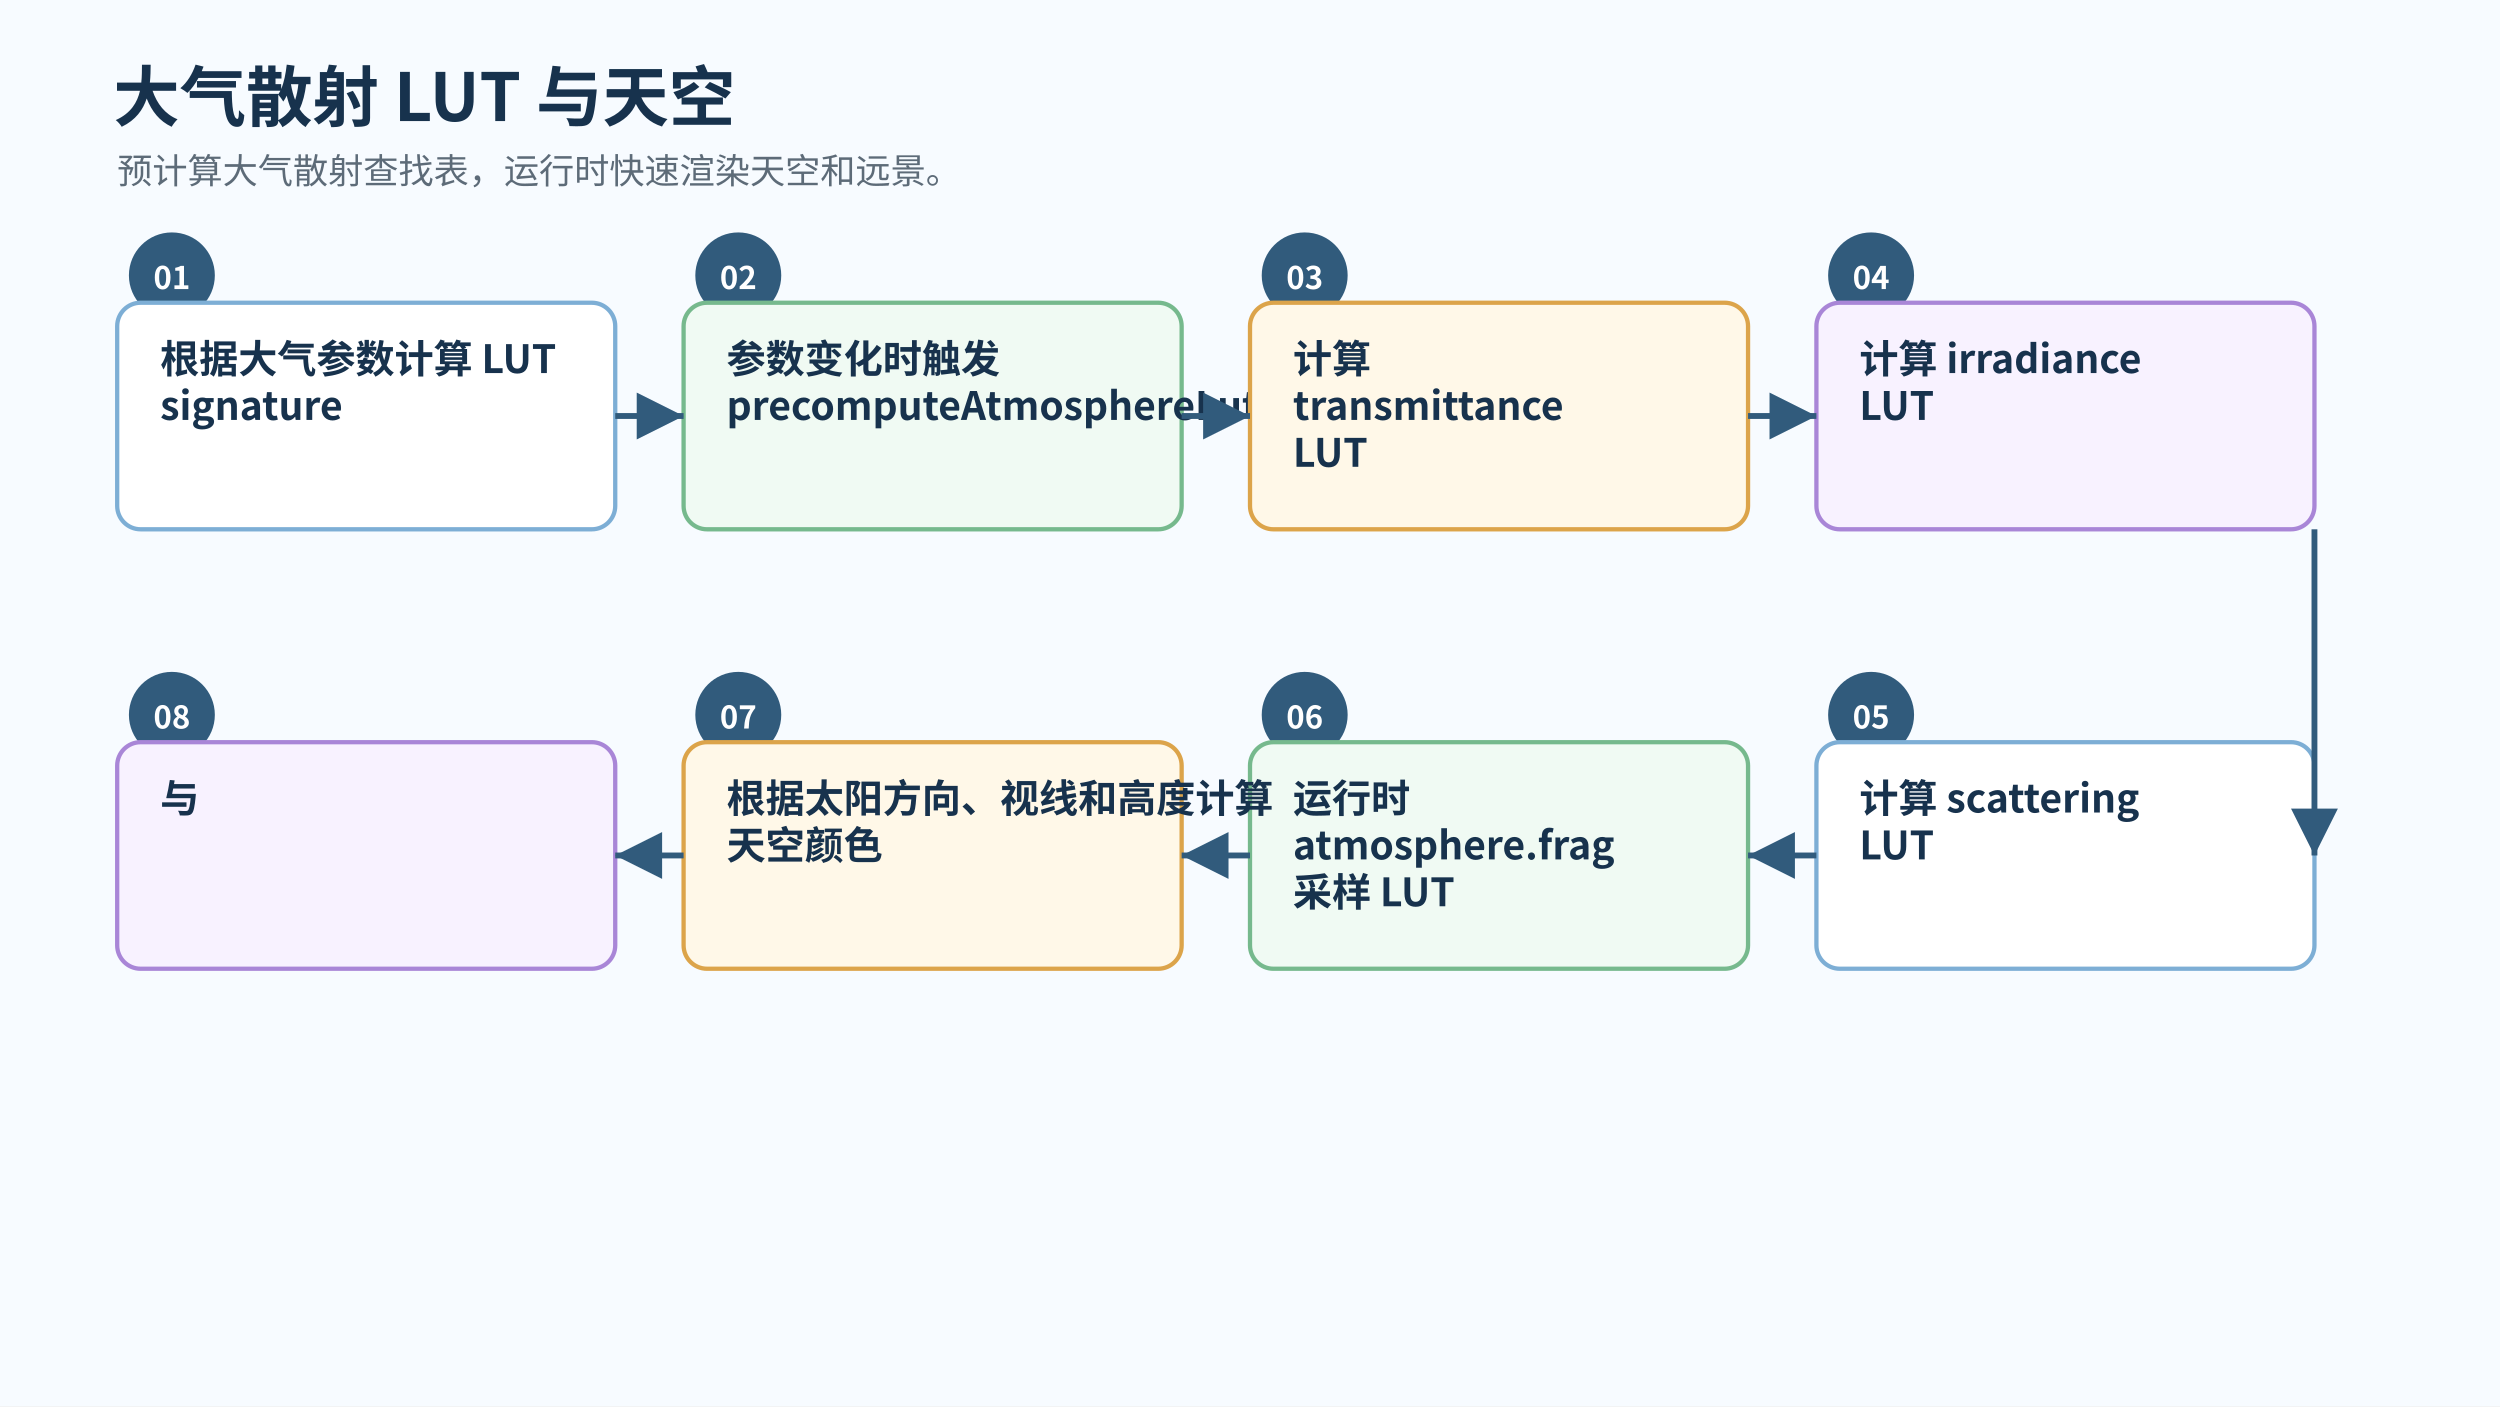
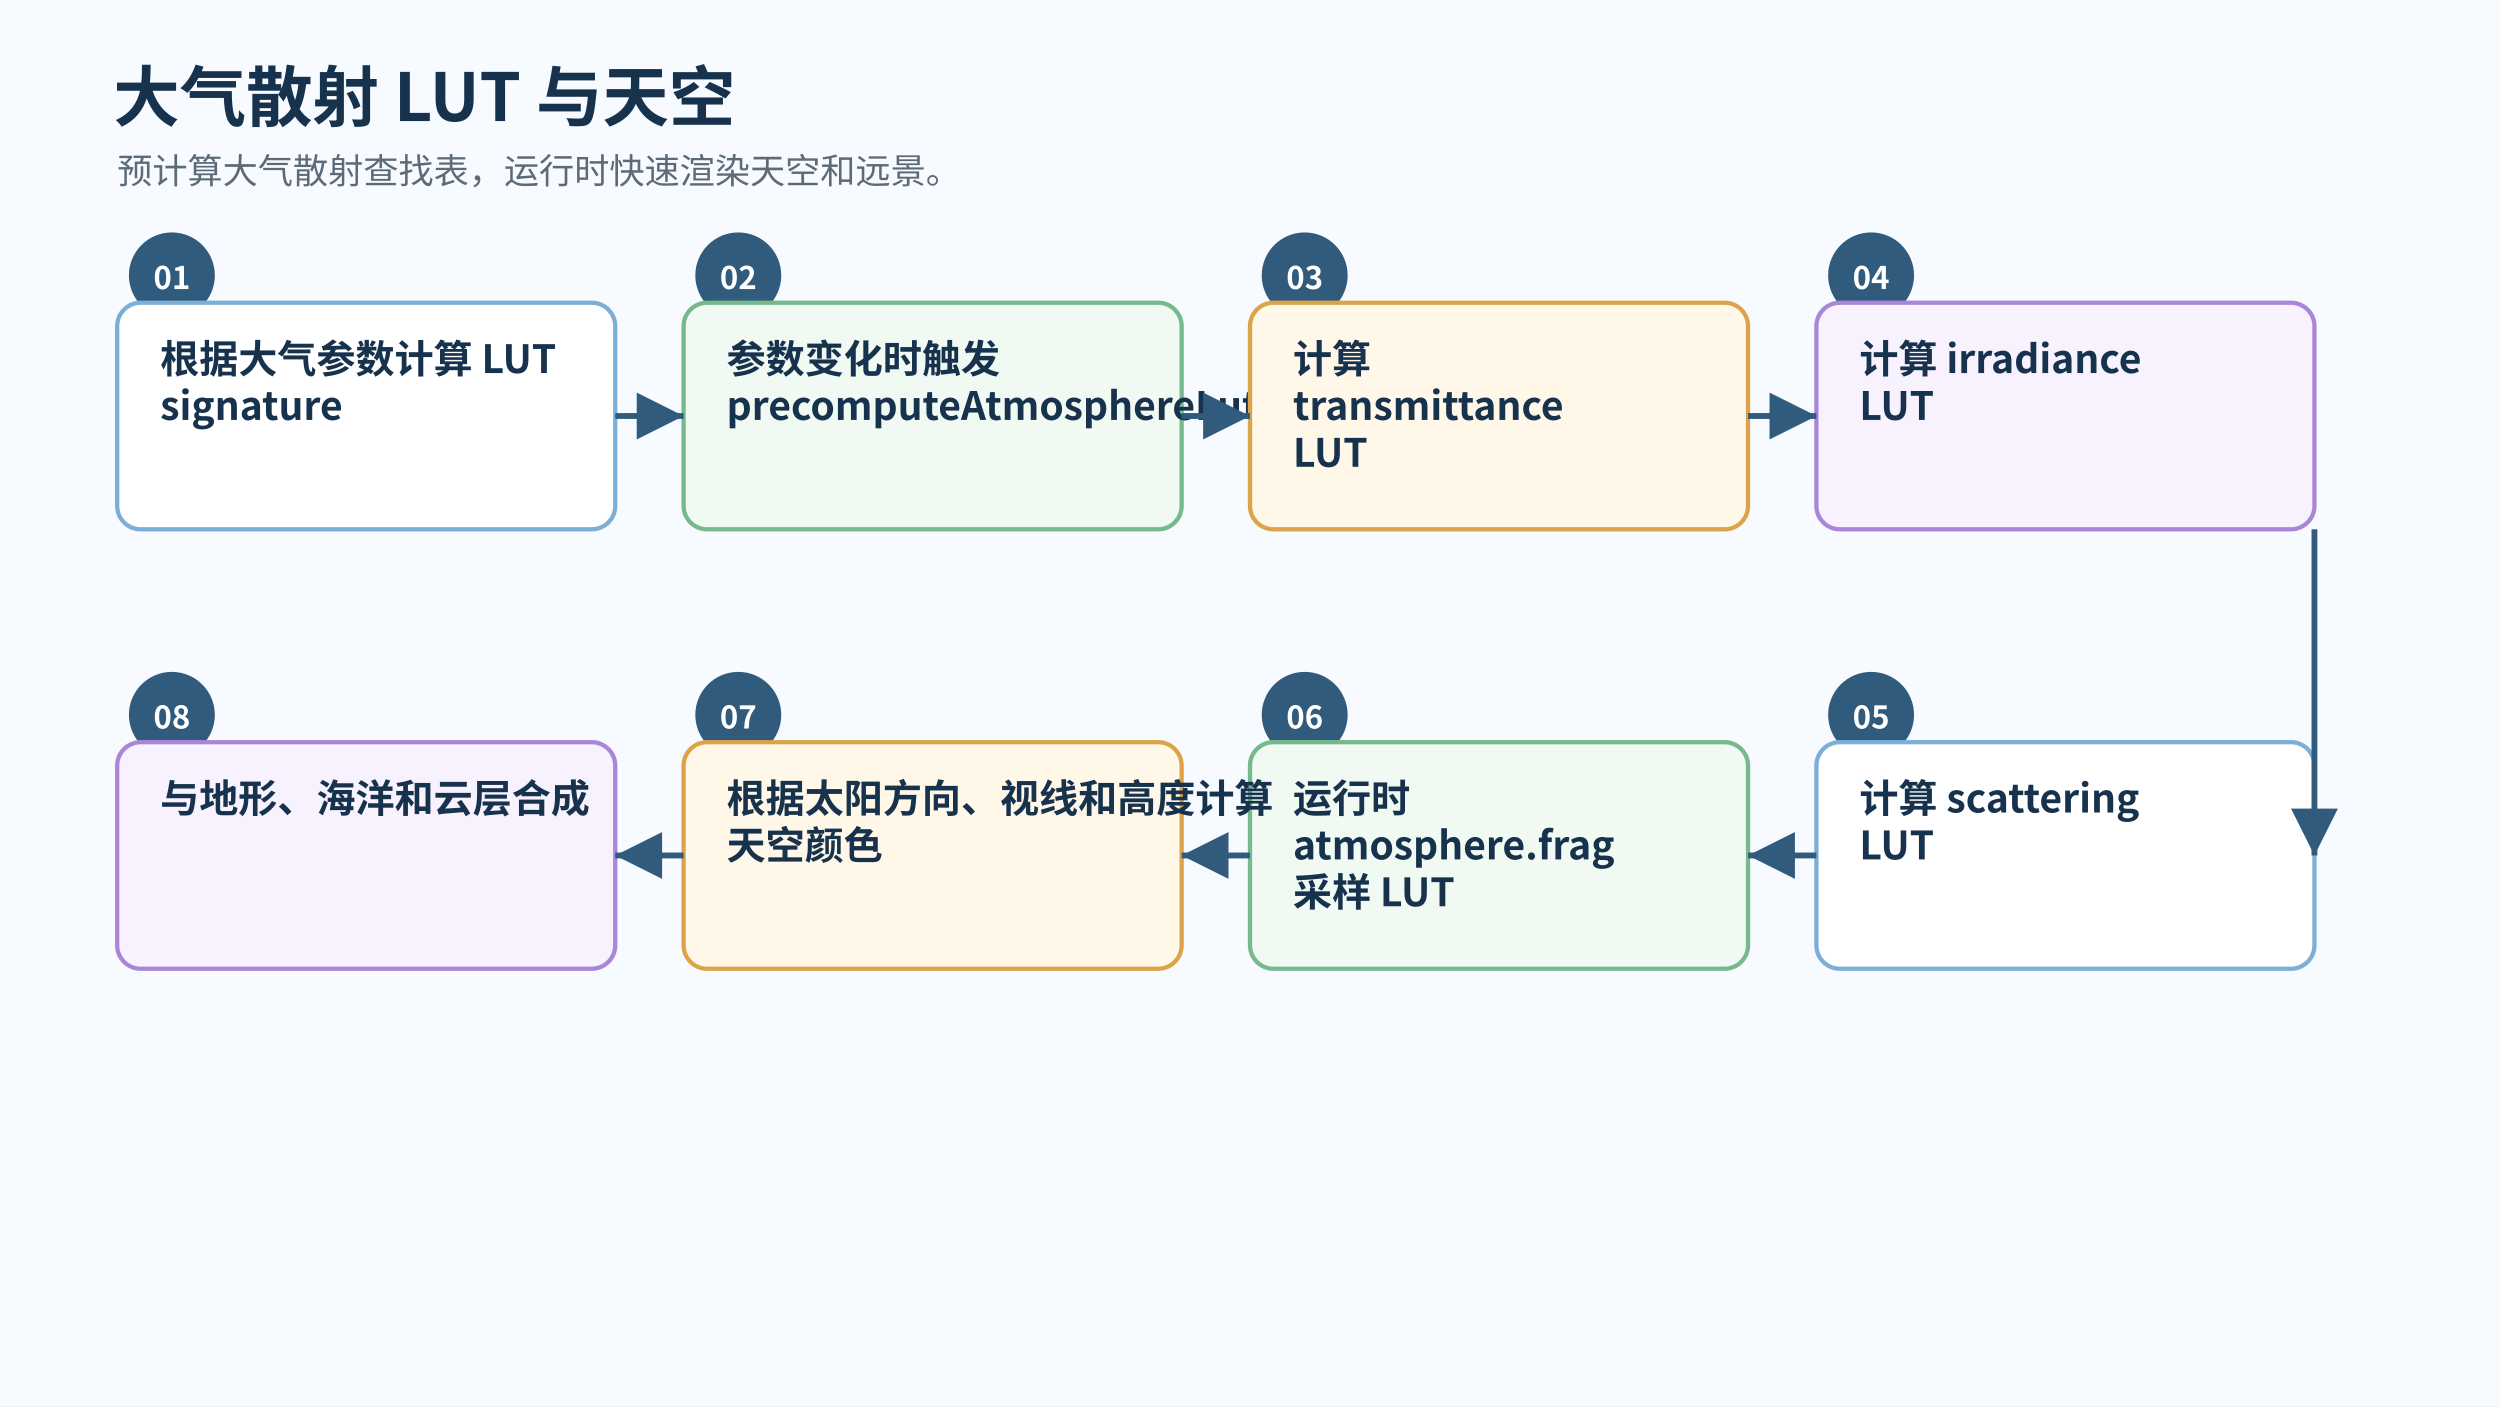
<svg xmlns="http://www.w3.org/2000/svg" width="1280" height="720" viewBox="0 0 1280 720" role="img" aria-labelledby="title desc">
  <defs>
    <marker id="arrow" markerWidth="12" markerHeight="12" refX="10" refY="6" orient="auto">
      <path d="M2,2 L10,6 L2,10 Z" fill="#315b7c" />
    </marker>
    <style>
      .bg{fill:#f7fbff}.title{font:700 34px 'Microsoft YaHei','Noto Sans CJK SC',Arial,sans-serif;fill:#17324d}.sub{font:18px 'Microsoft YaHei','Noto Sans CJK SC',Arial,sans-serif;fill:#5d6b78}
      .box{fill:#fff;stroke-width:2.2}.blue{stroke:#7daed5;fill:#ffffff}.green{stroke:#76b98d;fill:#f0faf3}.amber{stroke:#dca44a;fill:#fff8e8}.violet{stroke:#a986d7;fill:#f8f2ff}
      .label{font:700 20px 'Microsoft YaHei','Noto Sans CJK SC',Arial,sans-serif;fill:#17324d}.small{font:16px 'Microsoft YaHei','Noto Sans CJK SC',Arial,sans-serif;fill:#435464}.arrow{stroke:#315b7c;stroke-width:3;fill:none;marker-end:url(#arrow)}
      .numCircle{fill:#315b7c}.num{font:700 16px 'Microsoft YaHei','Noto Sans CJK SC',Arial,sans-serif;fill:white}
    </style>
  </defs>
  <rect class="bg" width="1280" height="720" />
  <text class="title" x="58" y="62">大气散射 LUT 与天空</text>
-   <text class="sub" x="60" y="94">预计算大气散射查找表，运行时快速渲染天空和远景。</text>
+   <text class="sub" x="60" y="94" text-anchor="start">预计算大气散射查找表，运行时快速渲染天空和远景。</text>
  <circle class="numCircle" cx="88" cy="141" r="22" />
  <text class="num" x="88" y="148" text-anchor="middle">01</text>
  <rect class="box blue" x="60" y="155" width="255" height="116" rx="12" />
  <text class="label" x="82" y="191" text-anchor="start">根据大气参数计算 LUT</text>
  <text class="label" x="82" y="215" text-anchor="start">signature</text>
  <circle class="numCircle" cx="378" cy="141" r="22" />
  <text class="num" x="378" y="148" text-anchor="middle">02</text>
  <rect class="box green" x="350" y="155" width="255" height="116" rx="12" />
  <text class="label" x="372" y="191" text-anchor="start">参数变化时触发</text>
  <text class="label" x="372" y="215" text-anchor="start">precomputeAtmosphereLuts()</text>
  <path class="arrow" d="M315 213 C332 213, 332 213, 350 213" />
  <circle class="numCircle" cx="668" cy="141" r="22" />
  <text class="num" x="668" y="148" text-anchor="middle">03</text>
  <rect class="box amber" x="640" y="155" width="255" height="116" rx="12" />
  <text class="label" x="662" y="191" text-anchor="start">计算</text>
  <text class="label" x="662" y="215" text-anchor="start">transmittance</text>
  <text class="label" x="662" y="239" text-anchor="start">LUT</text>
  <path class="arrow" d="M605 213 C622 213, 622 213, 640 213" />
  <circle class="numCircle" cx="958" cy="141" r="22" />
  <text class="num" x="958" y="148" text-anchor="middle">04</text>
  <rect class="box violet" x="930" y="155" width="255" height="116" rx="12" />
  <text class="label" x="952" y="191" text-anchor="start">计算 irradiance</text>
  <text class="label" x="952" y="215" text-anchor="start">LUT</text>
  <path class="arrow" d="M895 213 C912 213, 912 213, 930 213" />
  <circle class="numCircle" cx="958" cy="366" r="22" />
  <text class="num" x="958" y="373" text-anchor="middle">05</text>
  <rect class="box blue" x="930" y="380" width="255" height="116" rx="12" />
  <text class="label" x="952" y="416" text-anchor="start">计算 scattering</text>
  <text class="label" x="952" y="440" text-anchor="start">LUT</text>
  <path class="arrow" d="M1185 271 L1185 338 L1185 338 L1185 438" />
  <circle class="numCircle" cx="668" cy="366" r="22" />
  <text class="num" x="668" y="373" text-anchor="middle">06</text>
  <rect class="box green" x="640" y="380" width="255" height="116" rx="12" />
  <text class="label" x="662" y="416" text-anchor="start">运行时</text>
  <text class="label" x="662" y="440" text-anchor="start">atmosphere.frag</text>
  <text class="label" x="662" y="464" text-anchor="start">采样 LUT</text>
  <path class="arrow" d="M930 438 C912 438, 912 438, 895 438" />
  <circle class="numCircle" cx="378" cy="366" r="22" />
  <text class="num" x="378" y="373" text-anchor="middle">07</text>
  <rect class="box amber" x="350" y="380" width="255" height="116" rx="12" />
  <text class="label" x="372" y="416" text-anchor="start">根据太阳方向、视线和高度计算</text>
  <text class="label" x="372" y="440" text-anchor="start">天空颜色</text>
  <path class="arrow" d="M640 438 C622 438, 622 438, 605 438" />
  <circle class="numCircle" cx="88" cy="366" r="22" />
  <text class="num" x="88" y="373" text-anchor="middle">08</text>
  <rect class="box violet" x="60" y="380" width="255" height="116" rx="12" />
-   <text class="label" x="82" y="416" text-anchor="start">与</text>
+   <text class="label" x="82" y="416" text-anchor="start">与地形、海洋和云层合成</text>
  <path class="arrow" d="M350 438 C332 438, 332 438, 315 438" />
</svg>
